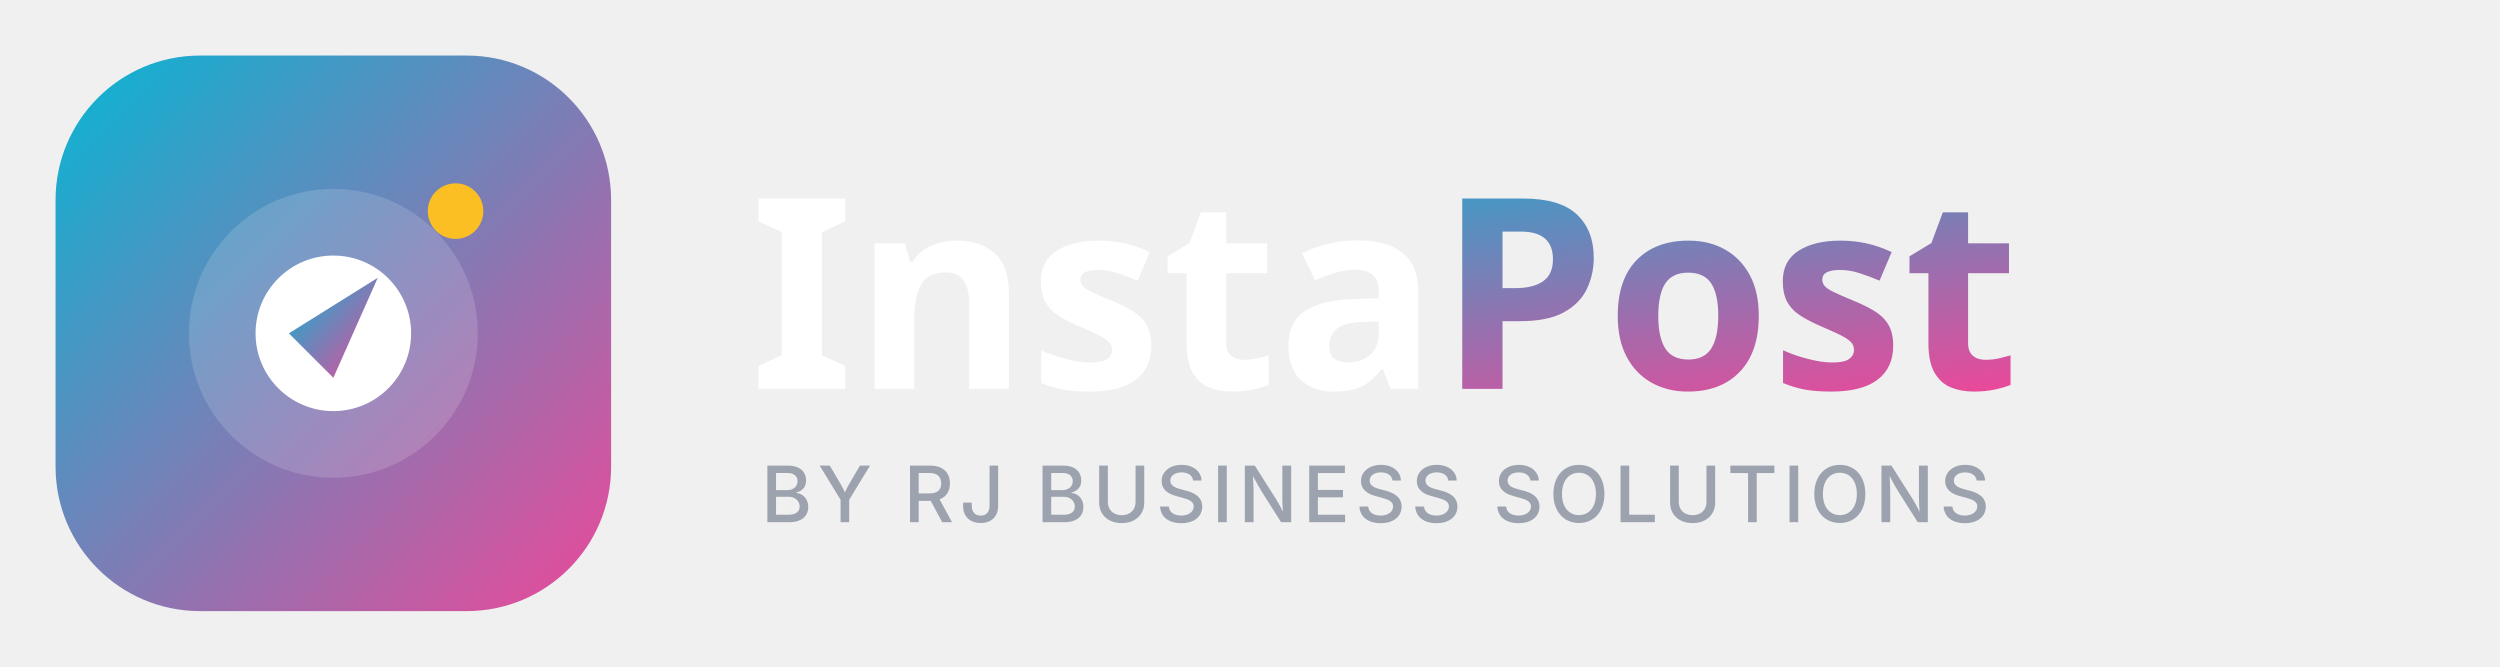
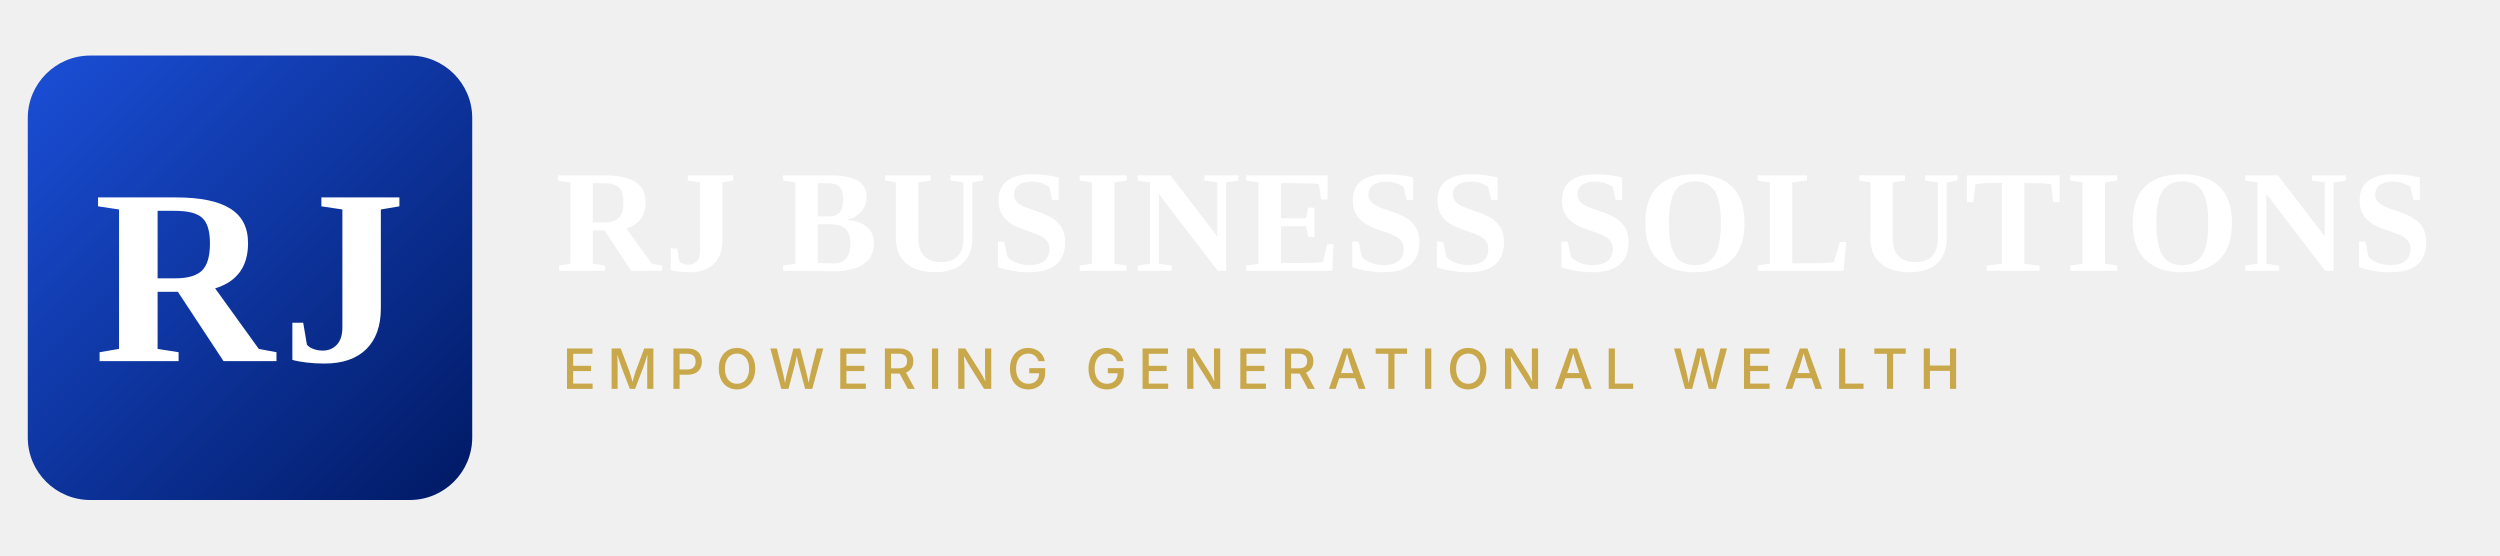
- <svg xmlns="http://www.w3.org/2000/svg" viewBox="0 0 450 120" width="100%" height="100%">
+ <svg xmlns="http://www.w3.org/2000/svg" viewBox="0 0 720 160" width="100%" height="100%" role="img" aria-label="RJ Business Solutions">
  <defs>
-     <linearGradient id="brandGradient" x1="0%" y1="0%" x2="100%" y2="100%">
-       <stop offset="0%" stop-color="#06b6d4" />
-       <stop offset="100%" stop-color="#ec4899" />
+     <linearGradient id="rjNavyDark" x1="0%" y1="0%" x2="100%" y2="100%">
+       <stop offset="0%" stop-color="#1B4FD8" />
+       <stop offset="100%" stop-color="#001963" />
    </linearGradient>
  </defs>
-   <g transform="translate(10, 10)">
-     <rect x="0" y="0" width="100" height="100" rx="26" fill="url(#brandGradient)" />
-     <circle cx="50" cy="50" r="26" fill="#ffffff" fill-opacity="0.15" />
-     <circle cx="50" cy="50" r="14" fill="#ffffff" />
-     <circle cx="72" cy="28" r="5" fill="#fbbf24" />
-     <path d="M 42,50 L 58,40 L 50,58 Z" fill="url(#brandGradient)" />
-   </g>
-   <text x="135" y="70" font-family="'Poppins', sans-serif" font-size="48" font-weight="800" fill="#ffffff">
-     Insta<tspan fill="url(#brandGradient)">Post</tspan>
-   </text>
-   <text x="137" y="94" font-family="'Inter', sans-serif" font-size="14" font-weight="500" fill="#9ca3af" letter-spacing="1">
-     BY RJ BUSINESS SOLUTIONS
-   </text>
+   <rect x="8" y="16" width="128" height="128" rx="18" fill="url(#rjNavyDark)" />
+   <text x="72" y="104" text-anchor="middle" font-family="Georgia, 'Times New Roman', serif" font-size="72" font-weight="700" fill="#FFFFFF" letter-spacing="2">RJ</text>
+   <text x="160" y="78" font-family="Georgia, 'Times New Roman', serif" font-size="42" font-weight="700" fill="#FFFFFF" letter-spacing="1">RJ BUSINESS SOLUTIONS</text>
+   <text x="162" y="112" font-family="Inter, Helvetica, Arial, sans-serif" font-size="16" font-weight="500" fill="#C9A84C" letter-spacing="3.2">EMPOWERING GENERATIONAL WEALTH</text>
</svg>
